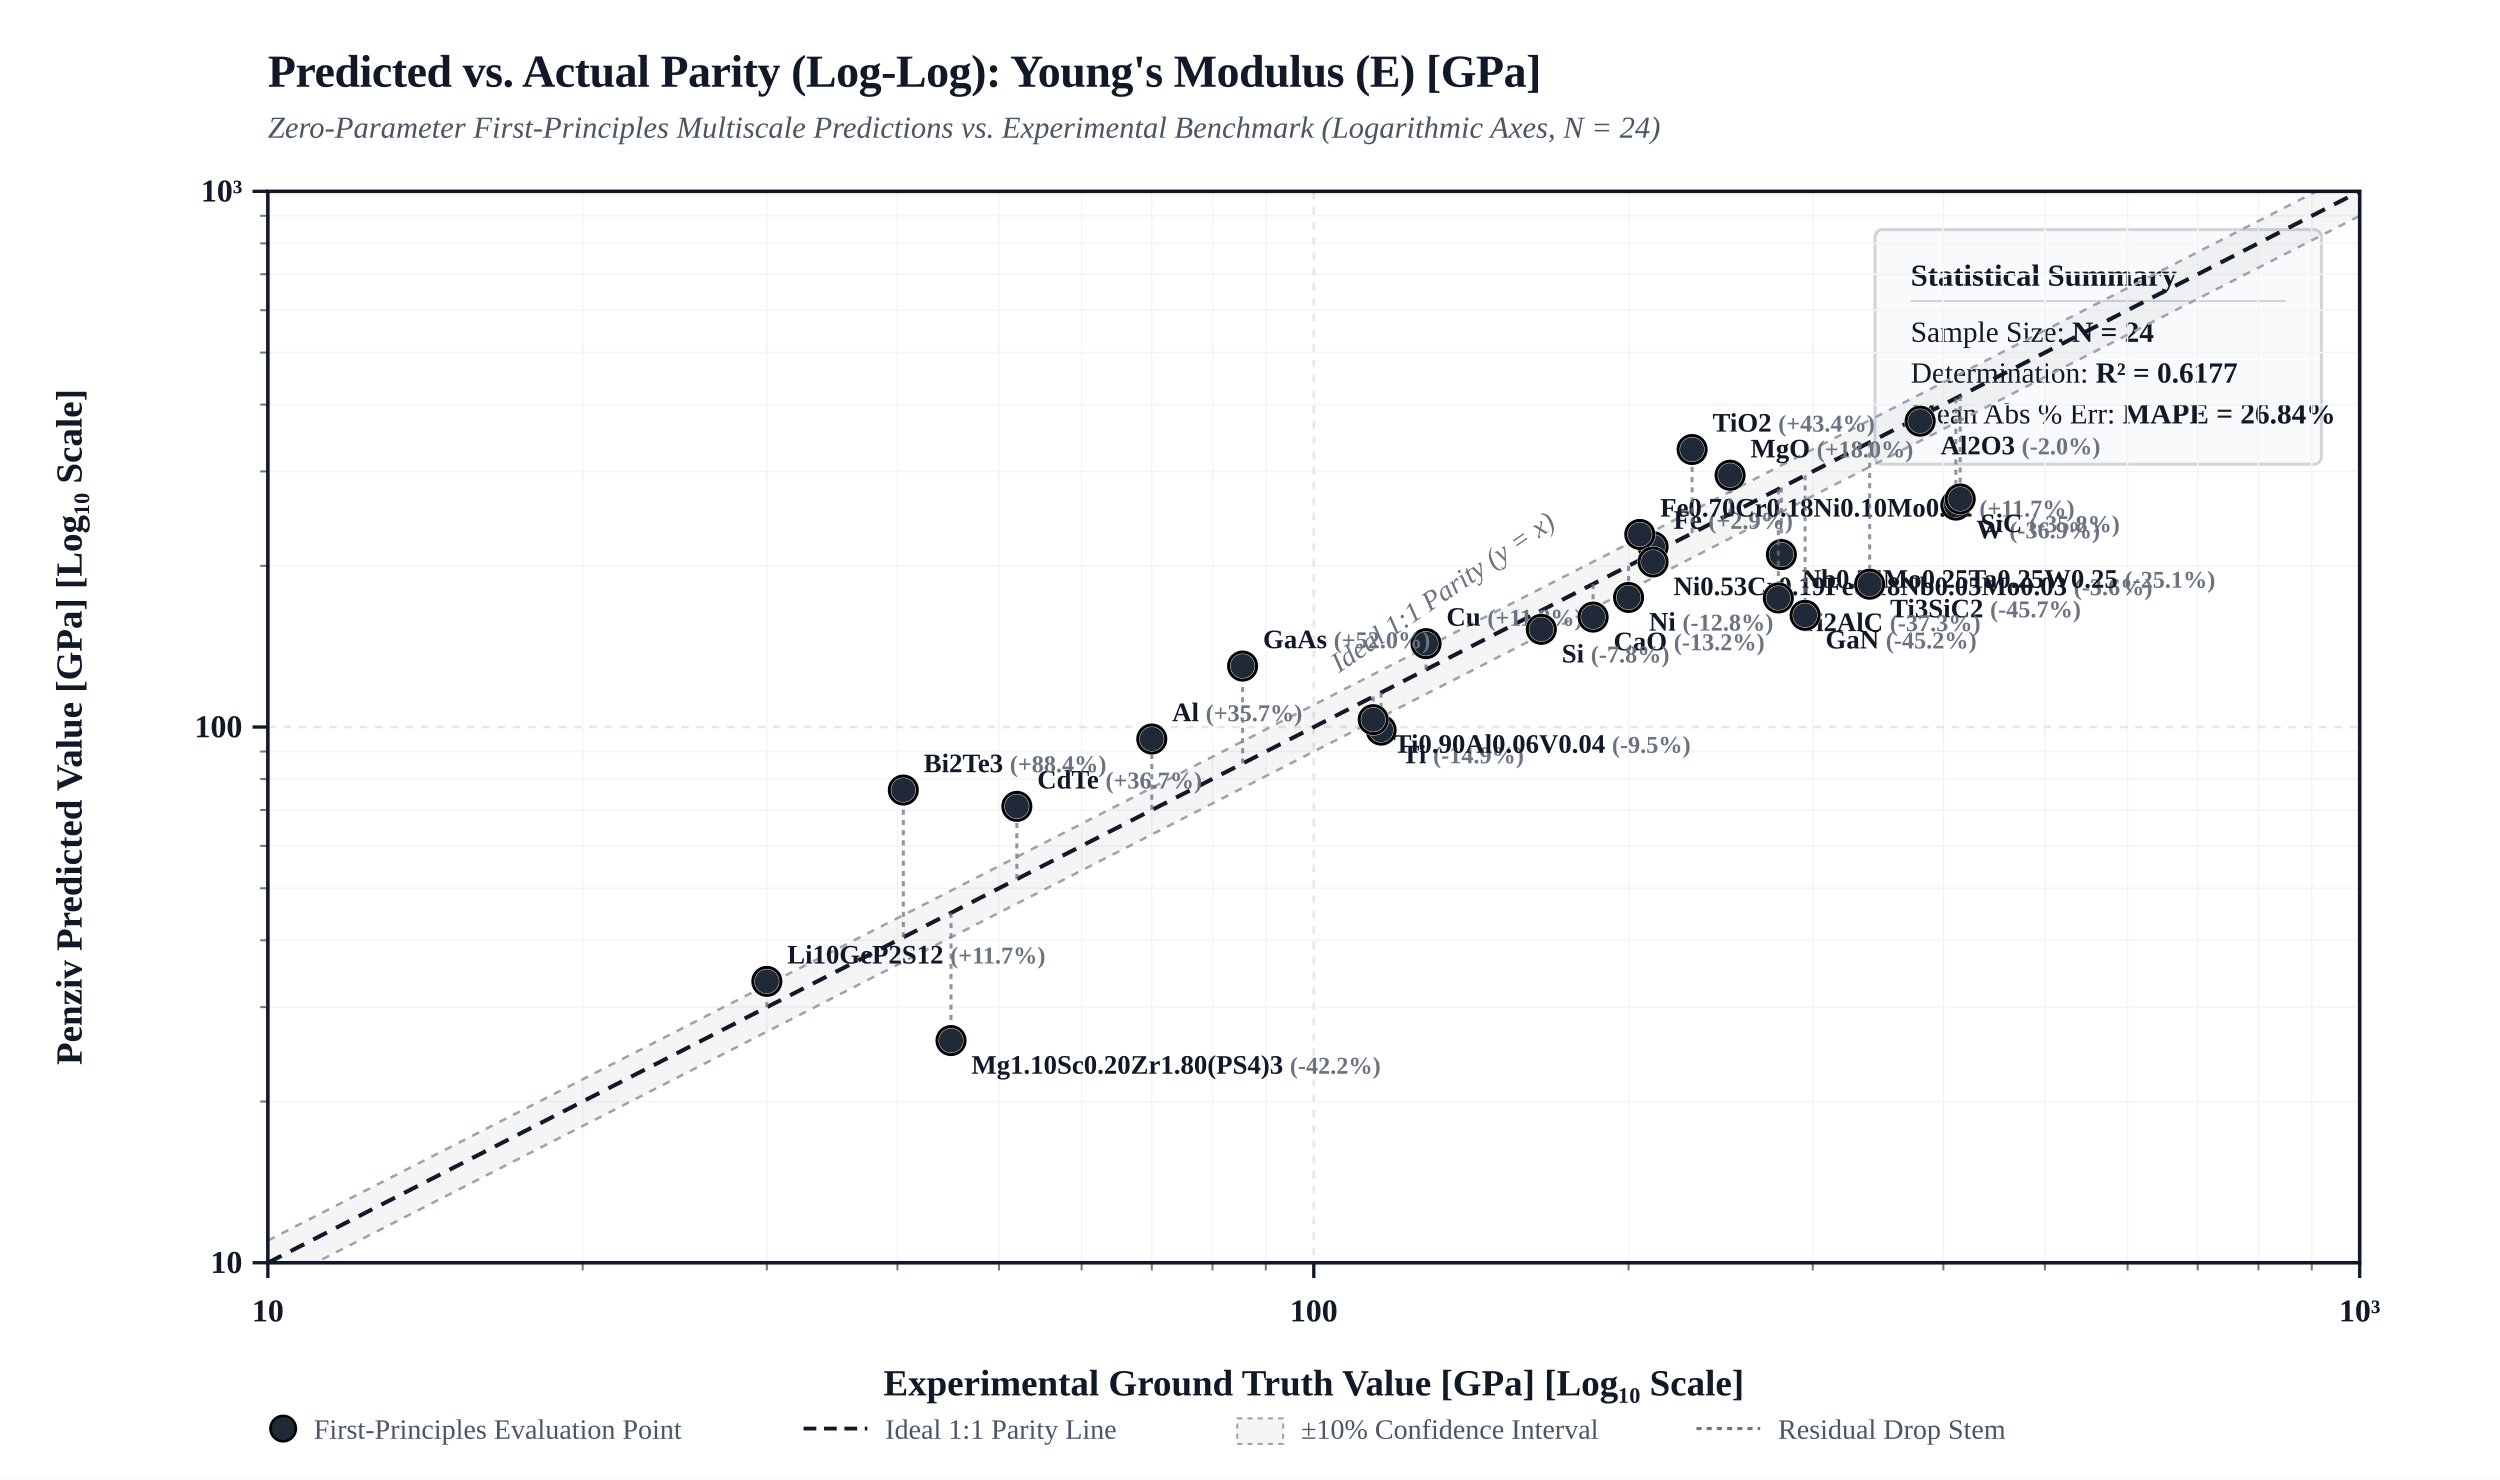
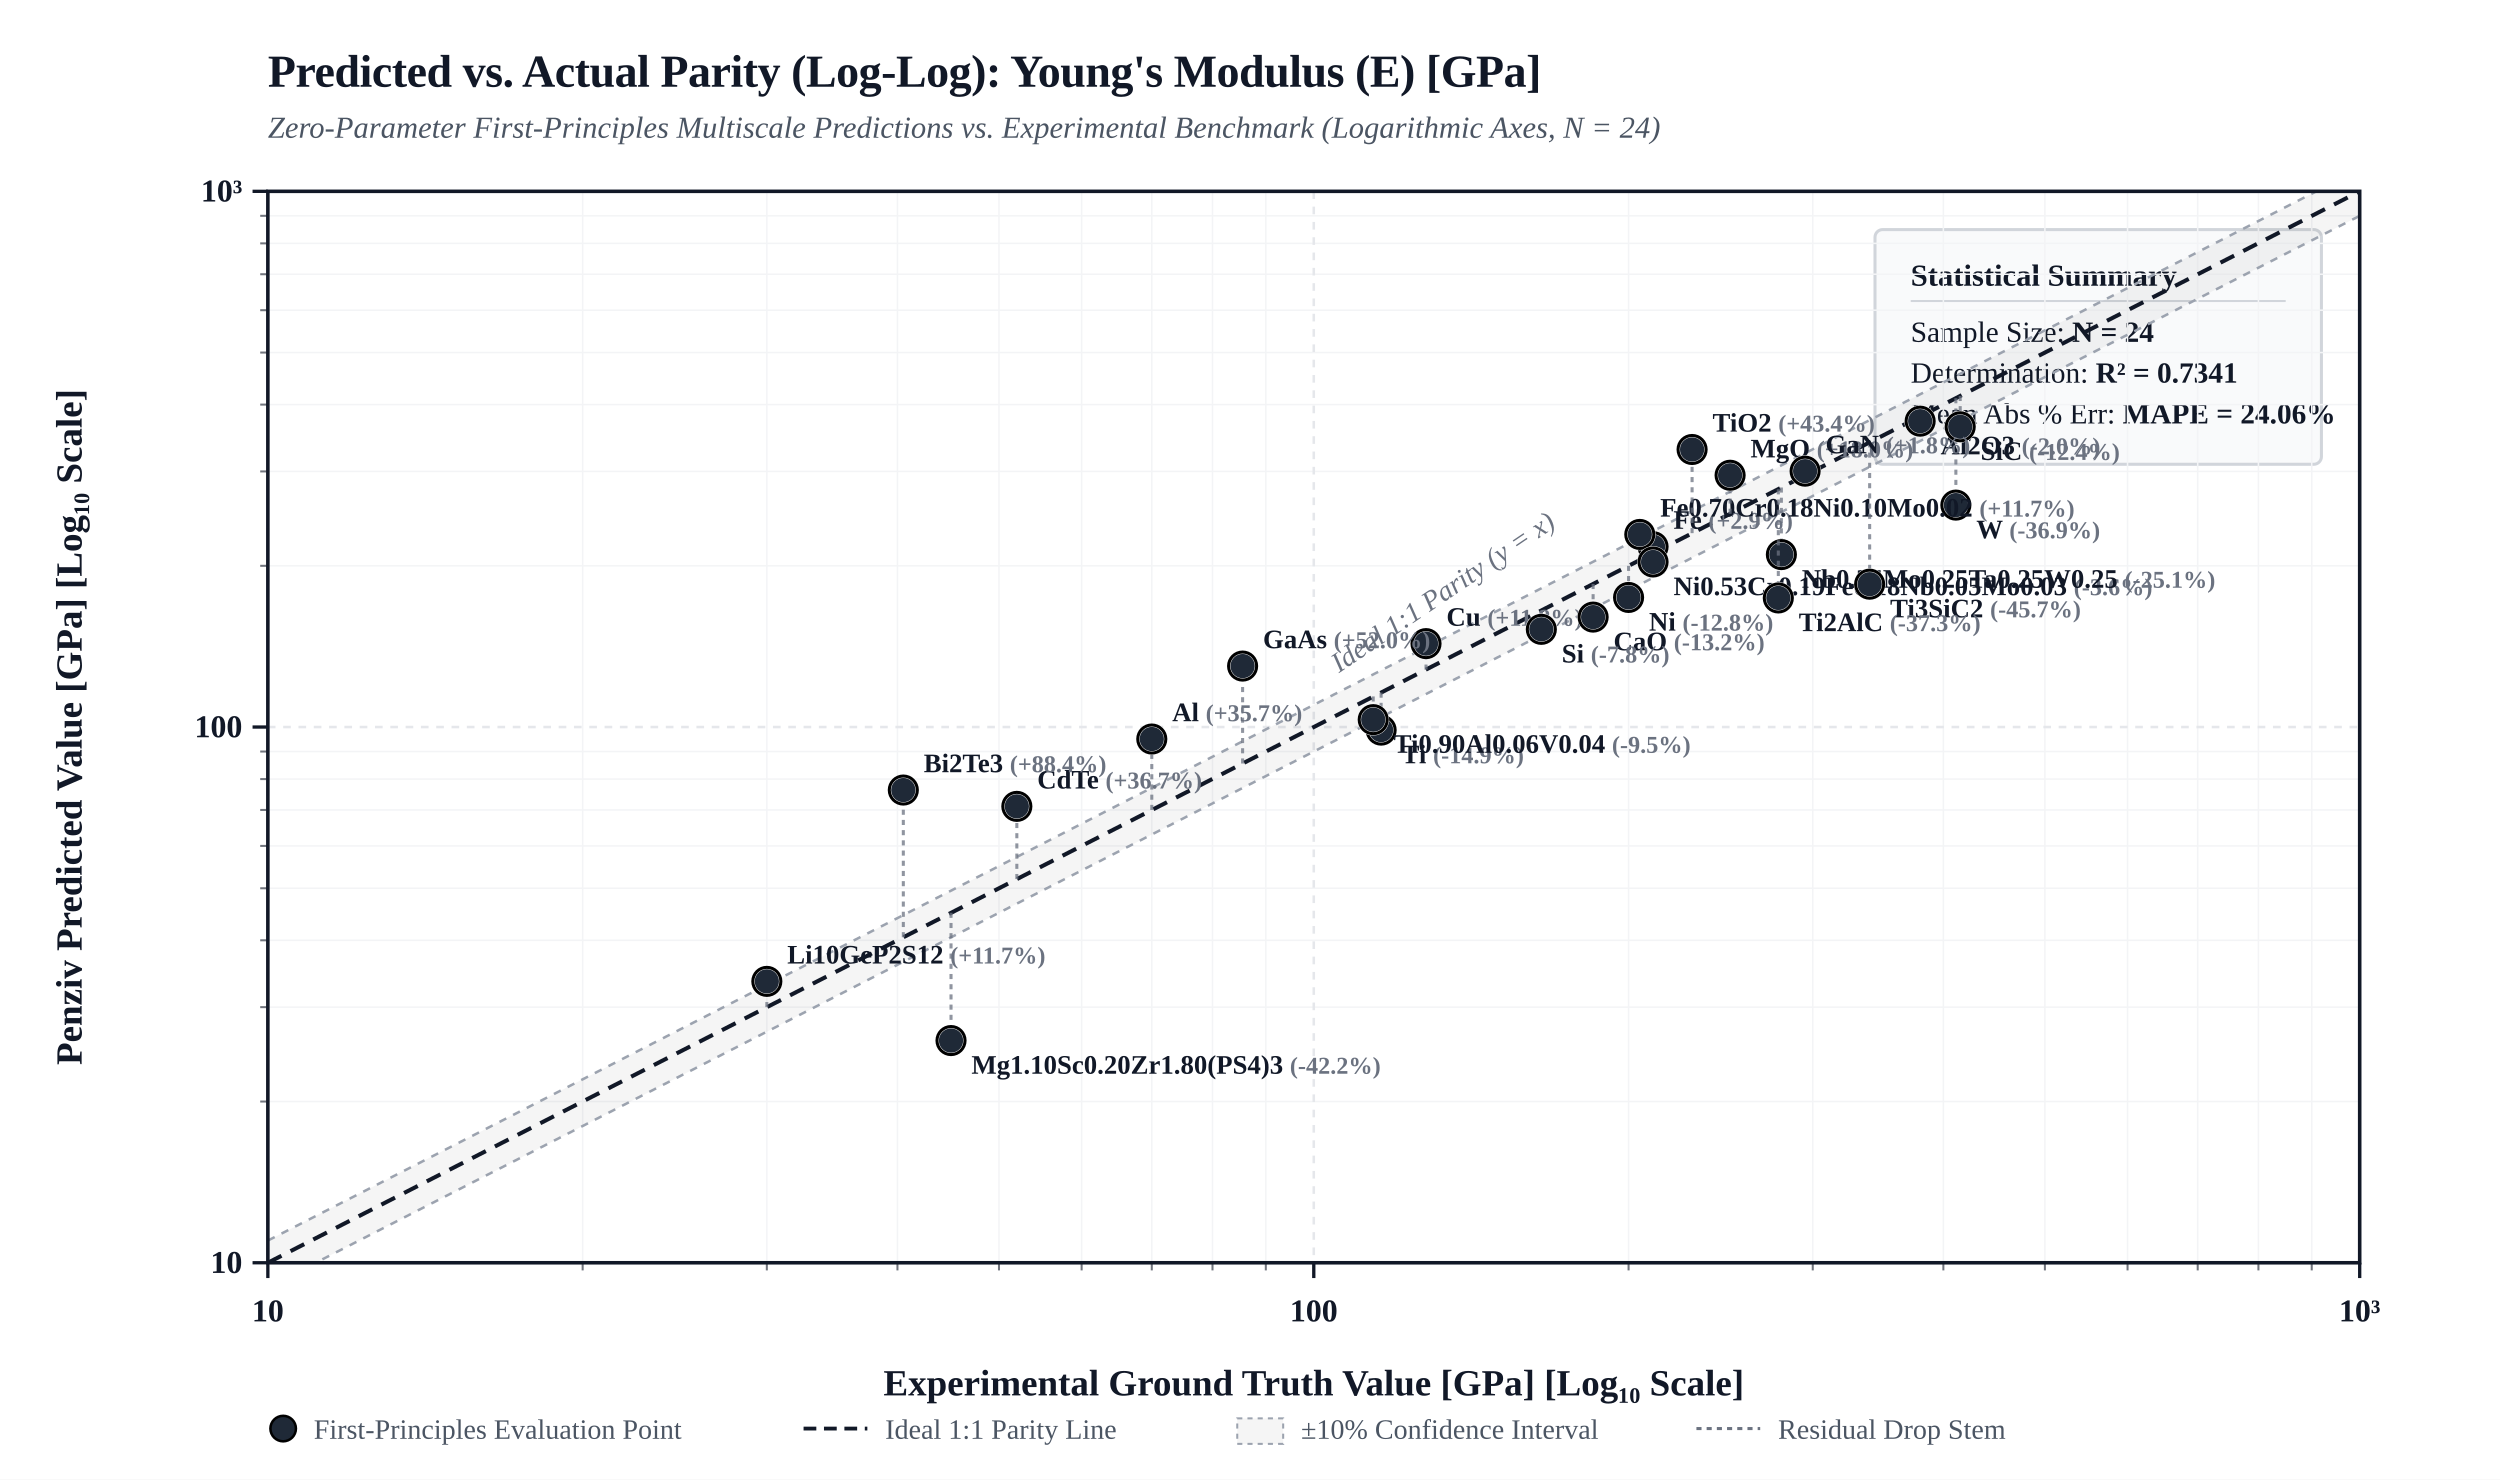
<svg xmlns="http://www.w3.org/2000/svg" viewBox="0 0 980 580" width="100%" height="auto" style="background-color: #FFFFFF; border: 1px solid #E5E7EB; border-radius: 4px; font-family: 'Times New Roman', Times, 'DejaVu Serif', 'TeX Gyre Termes', Georgia, serif;">
  <defs>
    <clipPath id="plotClip">
      <rect x="105" y="75" width="820" height="420" />
    </clipPath>
  </defs>
  <rect x="0" y="0" width="980" height="580" fill="#FFFFFF" />
  <text x="105" y="34" fill="#111827" font-size="18" font-weight="bold" letter-spacing="-0.01em">Predicted vs. Actual Parity (Log-Log): Young's Modulus (E) [GPa]</text>
  <text x="105" y="54" fill="#4B5563" font-size="12" font-style="italic">Zero-Parameter First-Principles Multiscale Predictions vs. Experimental Benchmark (Logarithmic Axes, N = 24)</text>
  <g transform="translate(735, 90)">
    <rect width="175" height="92" rx="3" fill="#F9FAFB" stroke="#D1D5DB" stroke-width="1.2" />
    <text x="14" y="22" fill="#111827" font-size="12" font-weight="bold">Statistical Summary</text>
    <line x1="14" y1="28" x2="161" y2="28" stroke="#D1D5DB" stroke-width="0.8" />
    <text x="14" y="44" fill="#111827" font-size="11.5">Sample Size: <tspan font-weight="bold">N = 24</tspan>
    </text>
-     <text x="14" y="60" fill="#111827" font-size="11.5">Determination: <tspan font-weight="bold">R² = 0.6177</tspan>
+     <text x="14" y="60" fill="#111827" font-size="11.5">Determination: <tspan font-weight="bold">R² = 0.7341</tspan>
    </text>
-     <text x="14" y="76" fill="#111827" font-size="11.5">Mean Abs % Err: <tspan font-weight="bold">MAPE = 26.84%</tspan>
+     <text x="14" y="76" fill="#111827" font-size="11.5">Mean Abs % Err: <tspan font-weight="bold">MAPE = 24.06%</tspan>
    </text>
  </g>
  <line x1="228.4" y1="75" x2="228.4" y2="495" stroke="#F3F4F6" stroke-width="0.6" />
  <line x1="105" y1="431.8" x2="925" y2="431.8" stroke="#F3F4F6" stroke-width="0.6" />
  <line x1="102" y1="431.8" x2="105" y2="431.8" stroke="#111827" stroke-width="0.8" opacity="0.6" />
  <line x1="228.4" y1="495" x2="228.4" y2="498" stroke="#111827" stroke-width="0.8" opacity="0.6" />
  <line x1="300.6" y1="75" x2="300.6" y2="495" stroke="#F3F4F6" stroke-width="0.6" />
  <line x1="105" y1="394.8" x2="925" y2="394.8" stroke="#F3F4F6" stroke-width="0.6" />
  <line x1="102" y1="394.8" x2="105" y2="394.8" stroke="#111827" stroke-width="0.8" opacity="0.6" />
  <line x1="300.6" y1="495" x2="300.6" y2="498" stroke="#111827" stroke-width="0.8" opacity="0.6" />
  <line x1="351.8" y1="75" x2="351.8" y2="495" stroke="#F3F4F6" stroke-width="0.6" />
  <line x1="105" y1="368.6" x2="925" y2="368.6" stroke="#F3F4F6" stroke-width="0.6" />
  <line x1="102" y1="368.6" x2="105" y2="368.6" stroke="#111827" stroke-width="0.8" opacity="0.6" />
  <line x1="351.8" y1="495" x2="351.8" y2="498" stroke="#111827" stroke-width="0.8" opacity="0.6" />
  <line x1="391.6" y1="75" x2="391.6" y2="495" stroke="#F3F4F6" stroke-width="0.6" />
  <line x1="105" y1="348.2" x2="925" y2="348.2" stroke="#F3F4F6" stroke-width="0.6" />
  <line x1="102" y1="348.2" x2="105" y2="348.2" stroke="#111827" stroke-width="0.8" opacity="0.6" />
  <line x1="391.6" y1="495" x2="391.6" y2="498" stroke="#111827" stroke-width="0.8" opacity="0.6" />
  <line x1="424.0" y1="75" x2="424.0" y2="495" stroke="#F3F4F6" stroke-width="0.6" />
  <line x1="105" y1="331.6" x2="925" y2="331.6" stroke="#F3F4F6" stroke-width="0.6" />
  <line x1="102" y1="331.6" x2="105" y2="331.6" stroke="#111827" stroke-width="0.8" opacity="0.6" />
  <line x1="424.0" y1="495" x2="424.0" y2="498" stroke="#111827" stroke-width="0.8" opacity="0.6" />
  <line x1="451.5" y1="75" x2="451.5" y2="495" stroke="#F3F4F6" stroke-width="0.6" />
  <line x1="105" y1="317.5" x2="925" y2="317.5" stroke="#F3F4F6" stroke-width="0.6" />
  <line x1="102" y1="317.5" x2="105" y2="317.5" stroke="#111827" stroke-width="0.8" opacity="0.6" />
  <line x1="451.5" y1="495" x2="451.5" y2="498" stroke="#111827" stroke-width="0.8" opacity="0.6" />
  <line x1="475.3" y1="75" x2="475.3" y2="495" stroke="#F3F4F6" stroke-width="0.6" />
  <line x1="105" y1="305.4" x2="925" y2="305.4" stroke="#F3F4F6" stroke-width="0.6" />
  <line x1="102" y1="305.4" x2="105" y2="305.4" stroke="#111827" stroke-width="0.8" opacity="0.6" />
  <line x1="475.3" y1="495" x2="475.3" y2="498" stroke="#111827" stroke-width="0.8" opacity="0.6" />
  <line x1="496.2" y1="75" x2="496.2" y2="495" stroke="#F3F4F6" stroke-width="0.6" />
  <line x1="105" y1="294.6" x2="925" y2="294.6" stroke="#F3F4F6" stroke-width="0.6" />
  <line x1="102" y1="294.6" x2="105" y2="294.6" stroke="#111827" stroke-width="0.8" opacity="0.6" />
  <line x1="496.2" y1="495" x2="496.2" y2="498" stroke="#111827" stroke-width="0.8" opacity="0.6" />
  <line x1="638.4" y1="75" x2="638.4" y2="495" stroke="#F3F4F6" stroke-width="0.6" />
  <line x1="105" y1="221.8" x2="925" y2="221.8" stroke="#F3F4F6" stroke-width="0.6" />
  <line x1="102" y1="221.8" x2="105" y2="221.8" stroke="#111827" stroke-width="0.8" opacity="0.6" />
  <line x1="638.4" y1="495" x2="638.4" y2="498" stroke="#111827" stroke-width="0.8" opacity="0.6" />
  <line x1="710.6" y1="75" x2="710.6" y2="495" stroke="#F3F4F6" stroke-width="0.6" />
  <line x1="105" y1="184.8" x2="925" y2="184.8" stroke="#F3F4F6" stroke-width="0.6" />
  <line x1="102" y1="184.8" x2="105" y2="184.8" stroke="#111827" stroke-width="0.8" opacity="0.6" />
  <line x1="710.6" y1="495" x2="710.6" y2="498" stroke="#111827" stroke-width="0.8" opacity="0.6" />
  <line x1="761.8" y1="75" x2="761.8" y2="495" stroke="#F3F4F6" stroke-width="0.6" />
  <line x1="105" y1="158.6" x2="925" y2="158.6" stroke="#F3F4F6" stroke-width="0.6" />
  <line x1="102" y1="158.6" x2="105" y2="158.6" stroke="#111827" stroke-width="0.8" opacity="0.6" />
  <line x1="761.8" y1="495" x2="761.8" y2="498" stroke="#111827" stroke-width="0.8" opacity="0.6" />
  <line x1="801.6" y1="75" x2="801.6" y2="495" stroke="#F3F4F6" stroke-width="0.6" />
  <line x1="105" y1="138.2" x2="925" y2="138.2" stroke="#F3F4F6" stroke-width="0.6" />
  <line x1="102" y1="138.2" x2="105" y2="138.2" stroke="#111827" stroke-width="0.8" opacity="0.6" />
  <line x1="801.6" y1="495" x2="801.6" y2="498" stroke="#111827" stroke-width="0.8" opacity="0.6" />
  <line x1="834.0" y1="75" x2="834.0" y2="495" stroke="#F3F4F6" stroke-width="0.6" />
  <line x1="105" y1="121.6" x2="925" y2="121.6" stroke="#F3F4F6" stroke-width="0.6" />
  <line x1="102" y1="121.6" x2="105" y2="121.6" stroke="#111827" stroke-width="0.8" opacity="0.6" />
  <line x1="834.0" y1="495" x2="834.0" y2="498" stroke="#111827" stroke-width="0.8" opacity="0.6" />
  <line x1="861.5" y1="75" x2="861.5" y2="495" stroke="#F3F4F6" stroke-width="0.6" />
  <line x1="105" y1="107.5" x2="925" y2="107.5" stroke="#F3F4F6" stroke-width="0.6" />
  <line x1="102" y1="107.5" x2="105" y2="107.5" stroke="#111827" stroke-width="0.8" opacity="0.6" />
  <line x1="861.5" y1="495" x2="861.5" y2="498" stroke="#111827" stroke-width="0.8" opacity="0.6" />
  <line x1="885.3" y1="75" x2="885.3" y2="495" stroke="#F3F4F6" stroke-width="0.6" />
  <line x1="105" y1="95.4" x2="925" y2="95.4" stroke="#F3F4F6" stroke-width="0.6" />
  <line x1="102" y1="95.4" x2="105" y2="95.4" stroke="#111827" stroke-width="0.8" opacity="0.6" />
  <line x1="885.3" y1="495" x2="885.3" y2="498" stroke="#111827" stroke-width="0.8" opacity="0.6" />
  <line x1="906.2" y1="75" x2="906.2" y2="495" stroke="#F3F4F6" stroke-width="0.6" />
  <line x1="105" y1="84.6" x2="925" y2="84.6" stroke="#F3F4F6" stroke-width="0.6" />
  <line x1="102" y1="84.6" x2="105" y2="84.6" stroke="#111827" stroke-width="0.8" opacity="0.6" />
  <line x1="906.2" y1="495" x2="906.2" y2="498" stroke="#111827" stroke-width="0.8" opacity="0.6" />
  <line x1="105.0" y1="75" x2="105.0" y2="495" stroke="#E5E7EB" stroke-width="1.0" stroke-dasharray="3,3" />
  <line x1="105" y1="495.0" x2="925" y2="495.0" stroke="#E5E7EB" stroke-width="1.0" stroke-dasharray="3,3" />
  <line x1="99" y1="495.0" x2="105" y2="495.0" stroke="#111827" stroke-width="1.3" />
  <text x="95" y="499.0" fill="#111827" font-size="12.5" font-weight="bold" text-anchor="end">10</text>
  <line x1="105.0" y1="495" x2="105.0" y2="501" stroke="#111827" stroke-width="1.3" />
  <text x="105.0" y="518.0" fill="#111827" font-size="12.5" font-weight="bold" text-anchor="middle">10</text>
  <line x1="515.0" y1="75" x2="515.0" y2="495" stroke="#E5E7EB" stroke-width="1.0" stroke-dasharray="3,3" />
  <line x1="105" y1="285.0" x2="925" y2="285.0" stroke="#E5E7EB" stroke-width="1.0" stroke-dasharray="3,3" />
  <line x1="99" y1="285.0" x2="105" y2="285.0" stroke="#111827" stroke-width="1.3" />
  <text x="95" y="289.0" fill="#111827" font-size="12.5" font-weight="bold" text-anchor="end">100</text>
  <line x1="515.0" y1="495" x2="515.0" y2="501" stroke="#111827" stroke-width="1.3" />
  <text x="515.0" y="518.0" fill="#111827" font-size="12.5" font-weight="bold" text-anchor="middle">100</text>
  <line x1="925.0" y1="75" x2="925.0" y2="495" stroke="#E5E7EB" stroke-width="1.0" stroke-dasharray="3,3" />
  <line x1="105" y1="75.0" x2="925" y2="75.0" stroke="#E5E7EB" stroke-width="1.0" stroke-dasharray="3,3" />
  <line x1="99" y1="75.0" x2="105" y2="75.0" stroke="#111827" stroke-width="1.3" />
  <text x="95" y="79.0" fill="#111827" font-size="12.5" font-weight="bold" text-anchor="end">10³</text>
  <line x1="925.0" y1="495" x2="925.0" y2="501" stroke="#111827" stroke-width="1.3" />
  <text x="925.0" y="518.0" fill="#111827" font-size="12.5" font-weight="bold" text-anchor="middle">10³</text>
  <polygon points="105.0,486.3 925.0,66.3 925.0,84.6 105.0,504.6" fill="rgba(0, 0, 0, 0.04)" clip-path="url(#plotClip)" />
  <line x1="105.0" y1="486.3" x2="925.0" y2="66.3" stroke="#9CA3AF" stroke-width="1.0" stroke-dasharray="3,3" clip-path="url(#plotClip)" />
  <line x1="105.0" y1="504.6" x2="925.0" y2="84.6" stroke="#9CA3AF" stroke-width="1.0" stroke-dasharray="3,3" clip-path="url(#plotClip)" />
  <line x1="105.0" y1="495.0" x2="925.0" y2="75.0" stroke="#111827" stroke-width="1.6" stroke-dasharray="6,4" clip-path="url(#plotClip)" />
  <text x="535.0" y="273.0" fill="#6B7280" font-size="11" font-style="italic" transform="rotate(-34 515.0 285.0)">Ideal 1:1 Parity (y = x)</text>
  <rect x="105" y="75" width="820" height="420" fill="none" stroke="#111827" stroke-width="1.4" />
  <text x="515.0" y="547.0" fill="#111827" font-size="14.5" font-weight="bold" text-anchor="middle">Experimental Ground Truth Value [GPa] [Log₁₀ Scale]</text>
  <text x="32" y="285.0" fill="#111827" font-size="14.5" font-weight="bold" text-anchor="middle" transform="rotate(-90 32 285.0)">Penziv Predicted Value [GPa] [Log₁₀ Scale]</text>
  <line x1="559.0" y1="262.5" x2="559.0" y2="252.3" stroke="#6B7280" stroke-width="1.2" stroke-dasharray="2,2" opacity="0.75" clip-path="url(#plotClip)" />
  <circle cx="559.0" cy="252.3" r="5.5" fill="#1F2937" stroke="#FFFFFF" stroke-width="1.5" />
  <circle cx="559.0" cy="252.3" r="5.5" fill="none" stroke="#000000" stroke-width="1.2" />
  <text x="567.0" y="245.3" fill="#111827" font-size="10.5" font-weight="600" text-anchor="start">Cu <tspan fill="#6B7280" font-size="9.5">(+11.8%)</tspan>
  </text>
  <line x1="451.5" y1="317.5" x2="451.5" y2="289.7" stroke="#6B7280" stroke-width="1.2" stroke-dasharray="2,2" opacity="0.75" clip-path="url(#plotClip)" />
  <circle cx="451.5" cy="289.7" r="5.5" fill="#1F2937" stroke="#FFFFFF" stroke-width="1.5" />
  <circle cx="451.5" cy="289.7" r="5.5" fill="none" stroke="#000000" stroke-width="1.2" />
  <text x="459.5" y="282.7" fill="#111827" font-size="10.5" font-weight="600" text-anchor="start">Al <tspan fill="#6B7280" font-size="9.5">(+35.7%)</tspan>
  </text>
  <line x1="638.4" y1="221.8" x2="638.4" y2="234.2" stroke="#6B7280" stroke-width="1.2" stroke-dasharray="2,2" opacity="0.75" clip-path="url(#plotClip)" />
  <circle cx="638.4" cy="234.2" r="5.5" fill="#1F2937" stroke="#FFFFFF" stroke-width="1.5" />
  <circle cx="638.4" cy="234.2" r="5.5" fill="none" stroke="#000000" stroke-width="1.2" />
  <text x="646.4" y="247.2" fill="#111827" font-size="10.5" font-weight="600" text-anchor="start">Ni <tspan fill="#6B7280" font-size="9.5">(-12.8%)</tspan>
  </text>
  <line x1="541.4" y1="271.5" x2="541.4" y2="286.2" stroke="#6B7280" stroke-width="1.2" stroke-dasharray="2,2" opacity="0.75" clip-path="url(#plotClip)" />
  <circle cx="541.4" cy="286.2" r="5.5" fill="#1F2937" stroke="#FFFFFF" stroke-width="1.5" />
  <circle cx="541.4" cy="286.2" r="5.5" fill="none" stroke="#000000" stroke-width="1.2" />
  <text x="549.4" y="299.2" fill="#111827" font-size="10.5" font-weight="600" text-anchor="start">Ti <tspan fill="#6B7280" font-size="9.5">(-14.9%)</tspan>
  </text>
  <line x1="766.7" y1="156.1" x2="766.7" y2="198.0" stroke="#6B7280" stroke-width="1.2" stroke-dasharray="2,2" opacity="0.75" clip-path="url(#plotClip)" />
  <circle cx="766.7" cy="198.0" r="5.5" fill="#1F2937" stroke="#FFFFFF" stroke-width="1.5" />
  <circle cx="766.7" cy="198.0" r="5.5" fill="none" stroke="#000000" stroke-width="1.2" />
  <text x="774.7" y="211.0" fill="#111827" font-size="10.5" font-weight="600" text-anchor="start">W <tspan fill="#6B7280" font-size="9.5">(-36.9%)</tspan>
  </text>
  <line x1="648.0" y1="216.9" x2="648.0" y2="214.3" stroke="#6B7280" stroke-width="1.2" stroke-dasharray="2,2" opacity="0.75" clip-path="url(#plotClip)" />
  <circle cx="648.0" cy="214.3" r="5.5" fill="#1F2937" stroke="#FFFFFF" stroke-width="1.5" />
  <circle cx="648.0" cy="214.3" r="5.5" fill="none" stroke="#000000" stroke-width="1.2" />
  <text x="656.0" y="207.3" fill="#111827" font-size="10.5" font-weight="600" text-anchor="start">Fe <tspan fill="#6B7280" font-size="9.5">(+2.9%)</tspan>
  </text>
  <line x1="642.8" y1="219.5" x2="642.8" y2="209.5" stroke="#6B7280" stroke-width="1.2" stroke-dasharray="2,2" opacity="0.75" clip-path="url(#plotClip)" />
  <circle cx="642.8" cy="209.5" r="5.5" fill="#1F2937" stroke="#FFFFFF" stroke-width="1.5" />
  <circle cx="642.8" cy="209.5" r="5.5" fill="none" stroke="#000000" stroke-width="1.2" />
  <text x="650.8" y="202.5" fill="#111827" font-size="10.5" font-weight="600" text-anchor="start">Fe0.70Cr0.18Ni0.10Mo0.02 <tspan fill="#6B7280" font-size="9.5">(+11.7%)</tspan>
  </text>
  <line x1="648.0" y1="216.9" x2="648.0" y2="220.3" stroke="#6B7280" stroke-width="1.2" stroke-dasharray="2,2" opacity="0.75" clip-path="url(#plotClip)" />
  <circle cx="648.0" cy="220.3" r="5.5" fill="#1F2937" stroke="#FFFFFF" stroke-width="1.5" />
  <circle cx="648.0" cy="220.3" r="5.5" fill="none" stroke="#000000" stroke-width="1.2" />
  <text x="656.0" y="233.3" fill="#111827" font-size="10.5" font-weight="600" text-anchor="start">Ni0.53Cr0.19Fe0.18Nb0.05Mo0.03 <tspan fill="#6B7280" font-size="9.5">(-3.6%)</tspan>
  </text>
  <line x1="538.3" y1="273.0" x2="538.3" y2="282.1" stroke="#6B7280" stroke-width="1.2" stroke-dasharray="2,2" opacity="0.75" clip-path="url(#plotClip)" />
  <circle cx="538.3" cy="282.1" r="5.5" fill="#1F2937" stroke="#FFFFFF" stroke-width="1.5" />
  <circle cx="538.3" cy="282.1" r="5.5" fill="none" stroke="#000000" stroke-width="1.2" />
  <text x="546.3" y="295.1" fill="#111827" font-size="10.5" font-weight="600" text-anchor="start">Ti0.90Al0.06V0.04 <tspan fill="#6B7280" font-size="9.5">(-9.5%)</tspan>
  </text>
  <line x1="698.3" y1="191.1" x2="698.3" y2="217.4" stroke="#6B7280" stroke-width="1.2" stroke-dasharray="2,2" opacity="0.75" clip-path="url(#plotClip)" />
  <circle cx="698.3" cy="217.4" r="5.5" fill="#1F2937" stroke="#FFFFFF" stroke-width="1.5" />
  <circle cx="698.3" cy="217.4" r="5.5" fill="none" stroke="#000000" stroke-width="1.2" />
  <text x="706.3" y="230.4" fill="#111827" font-size="10.5" font-weight="600" text-anchor="start">Nb0.25Mo0.25Ta0.25W0.25 <tspan fill="#6B7280" font-size="9.5">(-25.1%)</tspan>
  </text>
  <line x1="732.9" y1="173.4" x2="732.9" y2="229.0" stroke="#6B7280" stroke-width="1.2" stroke-dasharray="2,2" opacity="0.75" clip-path="url(#plotClip)" />
  <circle cx="732.9" cy="229.0" r="5.5" fill="#1F2937" stroke="#FFFFFF" stroke-width="1.5" />
  <circle cx="732.9" cy="229.0" r="5.5" fill="none" stroke="#000000" stroke-width="1.2" />
  <text x="740.9" y="242.0" fill="#111827" font-size="10.5" font-weight="600" text-anchor="start">Ti3SiC2 <tspan fill="#6B7280" font-size="9.5">(-45.7%)</tspan>
  </text>
  <line x1="697.1" y1="191.8" x2="697.1" y2="234.4" stroke="#6B7280" stroke-width="1.2" stroke-dasharray="2,2" opacity="0.75" clip-path="url(#plotClip)" />
  <circle cx="697.1" cy="234.4" r="5.5" fill="#1F2937" stroke="#FFFFFF" stroke-width="1.5" />
  <circle cx="697.1" cy="234.4" r="5.5" fill="none" stroke="#000000" stroke-width="1.2" />
  <text x="705.1" y="247.4" fill="#111827" font-size="10.5" font-weight="600" text-anchor="start">Ti2AlC <tspan fill="#6B7280" font-size="9.5">(-37.3%)</tspan>
  </text>
  <line x1="624.5" y1="228.9" x2="624.5" y2="241.9" stroke="#6B7280" stroke-width="1.2" stroke-dasharray="2,2" opacity="0.75" clip-path="url(#plotClip)" />
  <circle cx="624.5" cy="241.9" r="5.5" fill="#1F2937" stroke="#FFFFFF" stroke-width="1.5" />
  <circle cx="624.5" cy="241.9" r="5.5" fill="none" stroke="#000000" stroke-width="1.2" />
  <text x="632.5" y="254.9" fill="#111827" font-size="10.5" font-weight="600" text-anchor="start">CaO <tspan fill="#6B7280" font-size="9.5">(-13.2%)</tspan>
  </text>
  <line x1="678.2" y1="201.4" x2="678.2" y2="186.3" stroke="#6B7280" stroke-width="1.2" stroke-dasharray="2,2" opacity="0.75" clip-path="url(#plotClip)" />
  <circle cx="678.2" cy="186.3" r="5.5" fill="#1F2937" stroke="#FFFFFF" stroke-width="1.5" />
  <circle cx="678.2" cy="186.3" r="5.5" fill="none" stroke="#000000" stroke-width="1.2" />
  <text x="686.2" y="179.3" fill="#111827" font-size="10.5" font-weight="600" text-anchor="start">MgO <tspan fill="#6B7280" font-size="9.5">(+18.0%)</tspan>
  </text>
  <line x1="752.7" y1="163.2" x2="752.7" y2="165.1" stroke="#6B7280" stroke-width="1.2" stroke-dasharray="2,2" opacity="0.75" clip-path="url(#plotClip)" />
  <circle cx="752.7" cy="165.1" r="5.5" fill="#1F2937" stroke="#FFFFFF" stroke-width="1.5" />
  <circle cx="752.7" cy="165.1" r="5.5" fill="none" stroke="#000000" stroke-width="1.2" />
  <text x="760.7" y="178.1" fill="#111827" font-size="10.5" font-weight="600" text-anchor="start">Al2O3 <tspan fill="#6B7280" font-size="9.5">(-2.0%)</tspan>
  </text>
  <line x1="663.3" y1="209.0" x2="663.3" y2="176.2" stroke="#6B7280" stroke-width="1.2" stroke-dasharray="2,2" opacity="0.75" clip-path="url(#plotClip)" />
  <circle cx="663.3" cy="176.2" r="5.5" fill="#1F2937" stroke="#FFFFFF" stroke-width="1.5" />
  <circle cx="663.3" cy="176.2" r="5.5" fill="none" stroke="#000000" stroke-width="1.2" />
  <text x="671.3" y="169.2" fill="#111827" font-size="10.5" font-weight="600" text-anchor="start">TiO2 <tspan fill="#6B7280" font-size="9.5">(+43.4%)</tspan>
  </text>
-   <line x1="768.4" y1="155.2" x2="768.4" y2="195.6" stroke="#6B7280" stroke-width="1.2" stroke-dasharray="2,2" opacity="0.75" clip-path="url(#plotClip)" />
-   <circle cx="768.4" cy="195.6" r="5.5" fill="#1F2937" stroke="#FFFFFF" stroke-width="1.5" />
-   <circle cx="768.4" cy="195.6" r="5.5" fill="none" stroke="#000000" stroke-width="1.2" />
-   <text x="776.4" y="208.6" fill="#111827" font-size="10.5" font-weight="600" text-anchor="start">SiC <tspan fill="#6B7280" font-size="9.5">(-35.8%)</tspan>
-   </text>
-   <line x1="707.6" y1="186.3" x2="707.6" y2="241.2" stroke="#6B7280" stroke-width="1.2" stroke-dasharray="2,2" opacity="0.75" clip-path="url(#plotClip)" />
-   <circle cx="707.6" cy="241.2" r="5.5" fill="#1F2937" stroke="#FFFFFF" stroke-width="1.5" />
-   <circle cx="707.6" cy="241.2" r="5.5" fill="none" stroke="#000000" stroke-width="1.2" />
-   <text x="715.6" y="254.2" fill="#111827" font-size="10.5" font-weight="600" text-anchor="start">GaN <tspan fill="#6B7280" font-size="9.5">(-45.2%)</tspan>
+   <line x1="768.4" y1="155.2" x2="768.4" y2="167.3" stroke="#6B7280" stroke-width="1.2" stroke-dasharray="2,2" opacity="0.75" clip-path="url(#plotClip)" />
+   <circle cx="768.4" cy="167.3" r="5.5" fill="#1F2937" stroke="#FFFFFF" stroke-width="1.5" />
+   <circle cx="768.4" cy="167.3" r="5.5" fill="none" stroke="#000000" stroke-width="1.2" />
+   <text x="776.4" y="180.3" fill="#111827" font-size="10.5" font-weight="600" text-anchor="start">SiC <tspan fill="#6B7280" font-size="9.5">(-12.4%)</tspan>
+   </text>
+   <line x1="707.6" y1="186.3" x2="707.6" y2="184.7" stroke="#6B7280" stroke-width="1.2" stroke-dasharray="2,2" opacity="0.75" clip-path="url(#plotClip)" />
+   <circle cx="707.6" cy="184.7" r="5.5" fill="#1F2937" stroke="#FFFFFF" stroke-width="1.5" />
+   <circle cx="707.6" cy="184.7" r="5.5" fill="none" stroke="#000000" stroke-width="1.2" />
+   <text x="715.6" y="177.7" fill="#111827" font-size="10.5" font-weight="600" text-anchor="start">GaN <tspan fill="#6B7280" font-size="9.5">(+1.8%)</tspan>
  </text>
  <line x1="604.2" y1="239.3" x2="604.2" y2="246.7" stroke="#6B7280" stroke-width="1.2" stroke-dasharray="2,2" opacity="0.75" clip-path="url(#plotClip)" />
  <circle cx="604.2" cy="246.7" r="5.5" fill="#1F2937" stroke="#FFFFFF" stroke-width="1.5" />
  <circle cx="604.2" cy="246.7" r="5.5" fill="none" stroke="#000000" stroke-width="1.2" />
  <text x="612.2" y="259.7" fill="#111827" font-size="10.5" font-weight="600" text-anchor="start">Si <tspan fill="#6B7280" font-size="9.5">(-7.8%)</tspan>
  </text>
  <line x1="487.1" y1="299.3" x2="487.1" y2="261.1" stroke="#6B7280" stroke-width="1.2" stroke-dasharray="2,2" opacity="0.75" clip-path="url(#plotClip)" />
  <circle cx="487.1" cy="261.1" r="5.5" fill="#1F2937" stroke="#FFFFFF" stroke-width="1.5" />
  <circle cx="487.1" cy="261.1" r="5.5" fill="none" stroke="#000000" stroke-width="1.2" />
  <text x="495.1" y="254.1" fill="#111827" font-size="10.5" font-weight="600" text-anchor="start">GaAs <tspan fill="#6B7280" font-size="9.5">(+52.0%)</tspan>
  </text>
  <line x1="398.6" y1="344.6" x2="398.6" y2="316.1" stroke="#6B7280" stroke-width="1.2" stroke-dasharray="2,2" opacity="0.75" clip-path="url(#plotClip)" />
  <circle cx="398.6" cy="316.1" r="5.5" fill="#1F2937" stroke="#FFFFFF" stroke-width="1.5" />
  <circle cx="398.6" cy="316.1" r="5.5" fill="none" stroke="#000000" stroke-width="1.2" />
  <text x="406.6" y="309.1" fill="#111827" font-size="10.5" font-weight="600" text-anchor="start">CdTe <tspan fill="#6B7280" font-size="9.5">(+36.7%)</tspan>
  </text>
  <line x1="354.1" y1="367.4" x2="354.1" y2="309.7" stroke="#6B7280" stroke-width="1.2" stroke-dasharray="2,2" opacity="0.75" clip-path="url(#plotClip)" />
  <circle cx="354.1" cy="309.7" r="5.5" fill="#1F2937" stroke="#FFFFFF" stroke-width="1.5" />
  <circle cx="354.1" cy="309.7" r="5.5" fill="none" stroke="#000000" stroke-width="1.2" />
  <text x="362.1" y="302.7" fill="#111827" font-size="10.5" font-weight="600" text-anchor="start">Bi2Te3 <tspan fill="#6B7280" font-size="9.5">(+88.4%)</tspan>
  </text>
  <line x1="372.8" y1="357.8" x2="372.8" y2="407.9" stroke="#6B7280" stroke-width="1.2" stroke-dasharray="2,2" opacity="0.75" clip-path="url(#plotClip)" />
  <circle cx="372.8" cy="407.9" r="5.5" fill="#1F2937" stroke="#FFFFFF" stroke-width="1.5" />
  <circle cx="372.8" cy="407.9" r="5.5" fill="none" stroke="#000000" stroke-width="1.2" />
  <text x="380.8" y="420.9" fill="#111827" font-size="10.5" font-weight="600" text-anchor="start">Mg1.10Sc0.20Zr1.80(PS4)3 <tspan fill="#6B7280" font-size="9.5">(-42.2%)</tspan>
  </text>
  <line x1="300.6" y1="394.8" x2="300.6" y2="384.7" stroke="#6B7280" stroke-width="1.2" stroke-dasharray="2,2" opacity="0.75" clip-path="url(#plotClip)" />
  <circle cx="300.6" cy="384.7" r="5.5" fill="#1F2937" stroke="#FFFFFF" stroke-width="1.5" />
  <circle cx="300.6" cy="384.7" r="5.5" fill="none" stroke="#000000" stroke-width="1.2" />
  <text x="308.6" y="377.7" fill="#111827" font-size="10.5" font-weight="600" text-anchor="start">Li10GeP2S12 <tspan fill="#6B7280" font-size="9.5">(+11.7%)</tspan>
  </text>
  <g transform="translate(105, 564)" font-size="11" fill="#4B5563">
    <circle cx="6" cy="-4" r="5" fill="#1F2937" stroke="#000000" stroke-width="1.0" />
    <text x="18" y="0">First-Principles Evaluation Point</text>
    <line x1="210" y1="-4" x2="235" y2="-4" stroke="#111827" stroke-dasharray="5,3" stroke-width="1.5" />
    <text x="242" y="0">Ideal 1:1 Parity Line</text>
    <rect x="380" y="-8" width="18" height="10" fill="rgba(0, 0, 0, 0.04)" stroke="#9CA3AF" stroke-dasharray="2,2" stroke-width="0.8" />
    <text x="405" y="0">±10% Confidence Interval</text>
    <line x1="560" y1="-4" x2="585" y2="-4" stroke="#6B7280" stroke-dasharray="2,2" stroke-width="1.2" />
    <text x="592" y="0">Residual Drop Stem</text>
  </g>
</svg>
